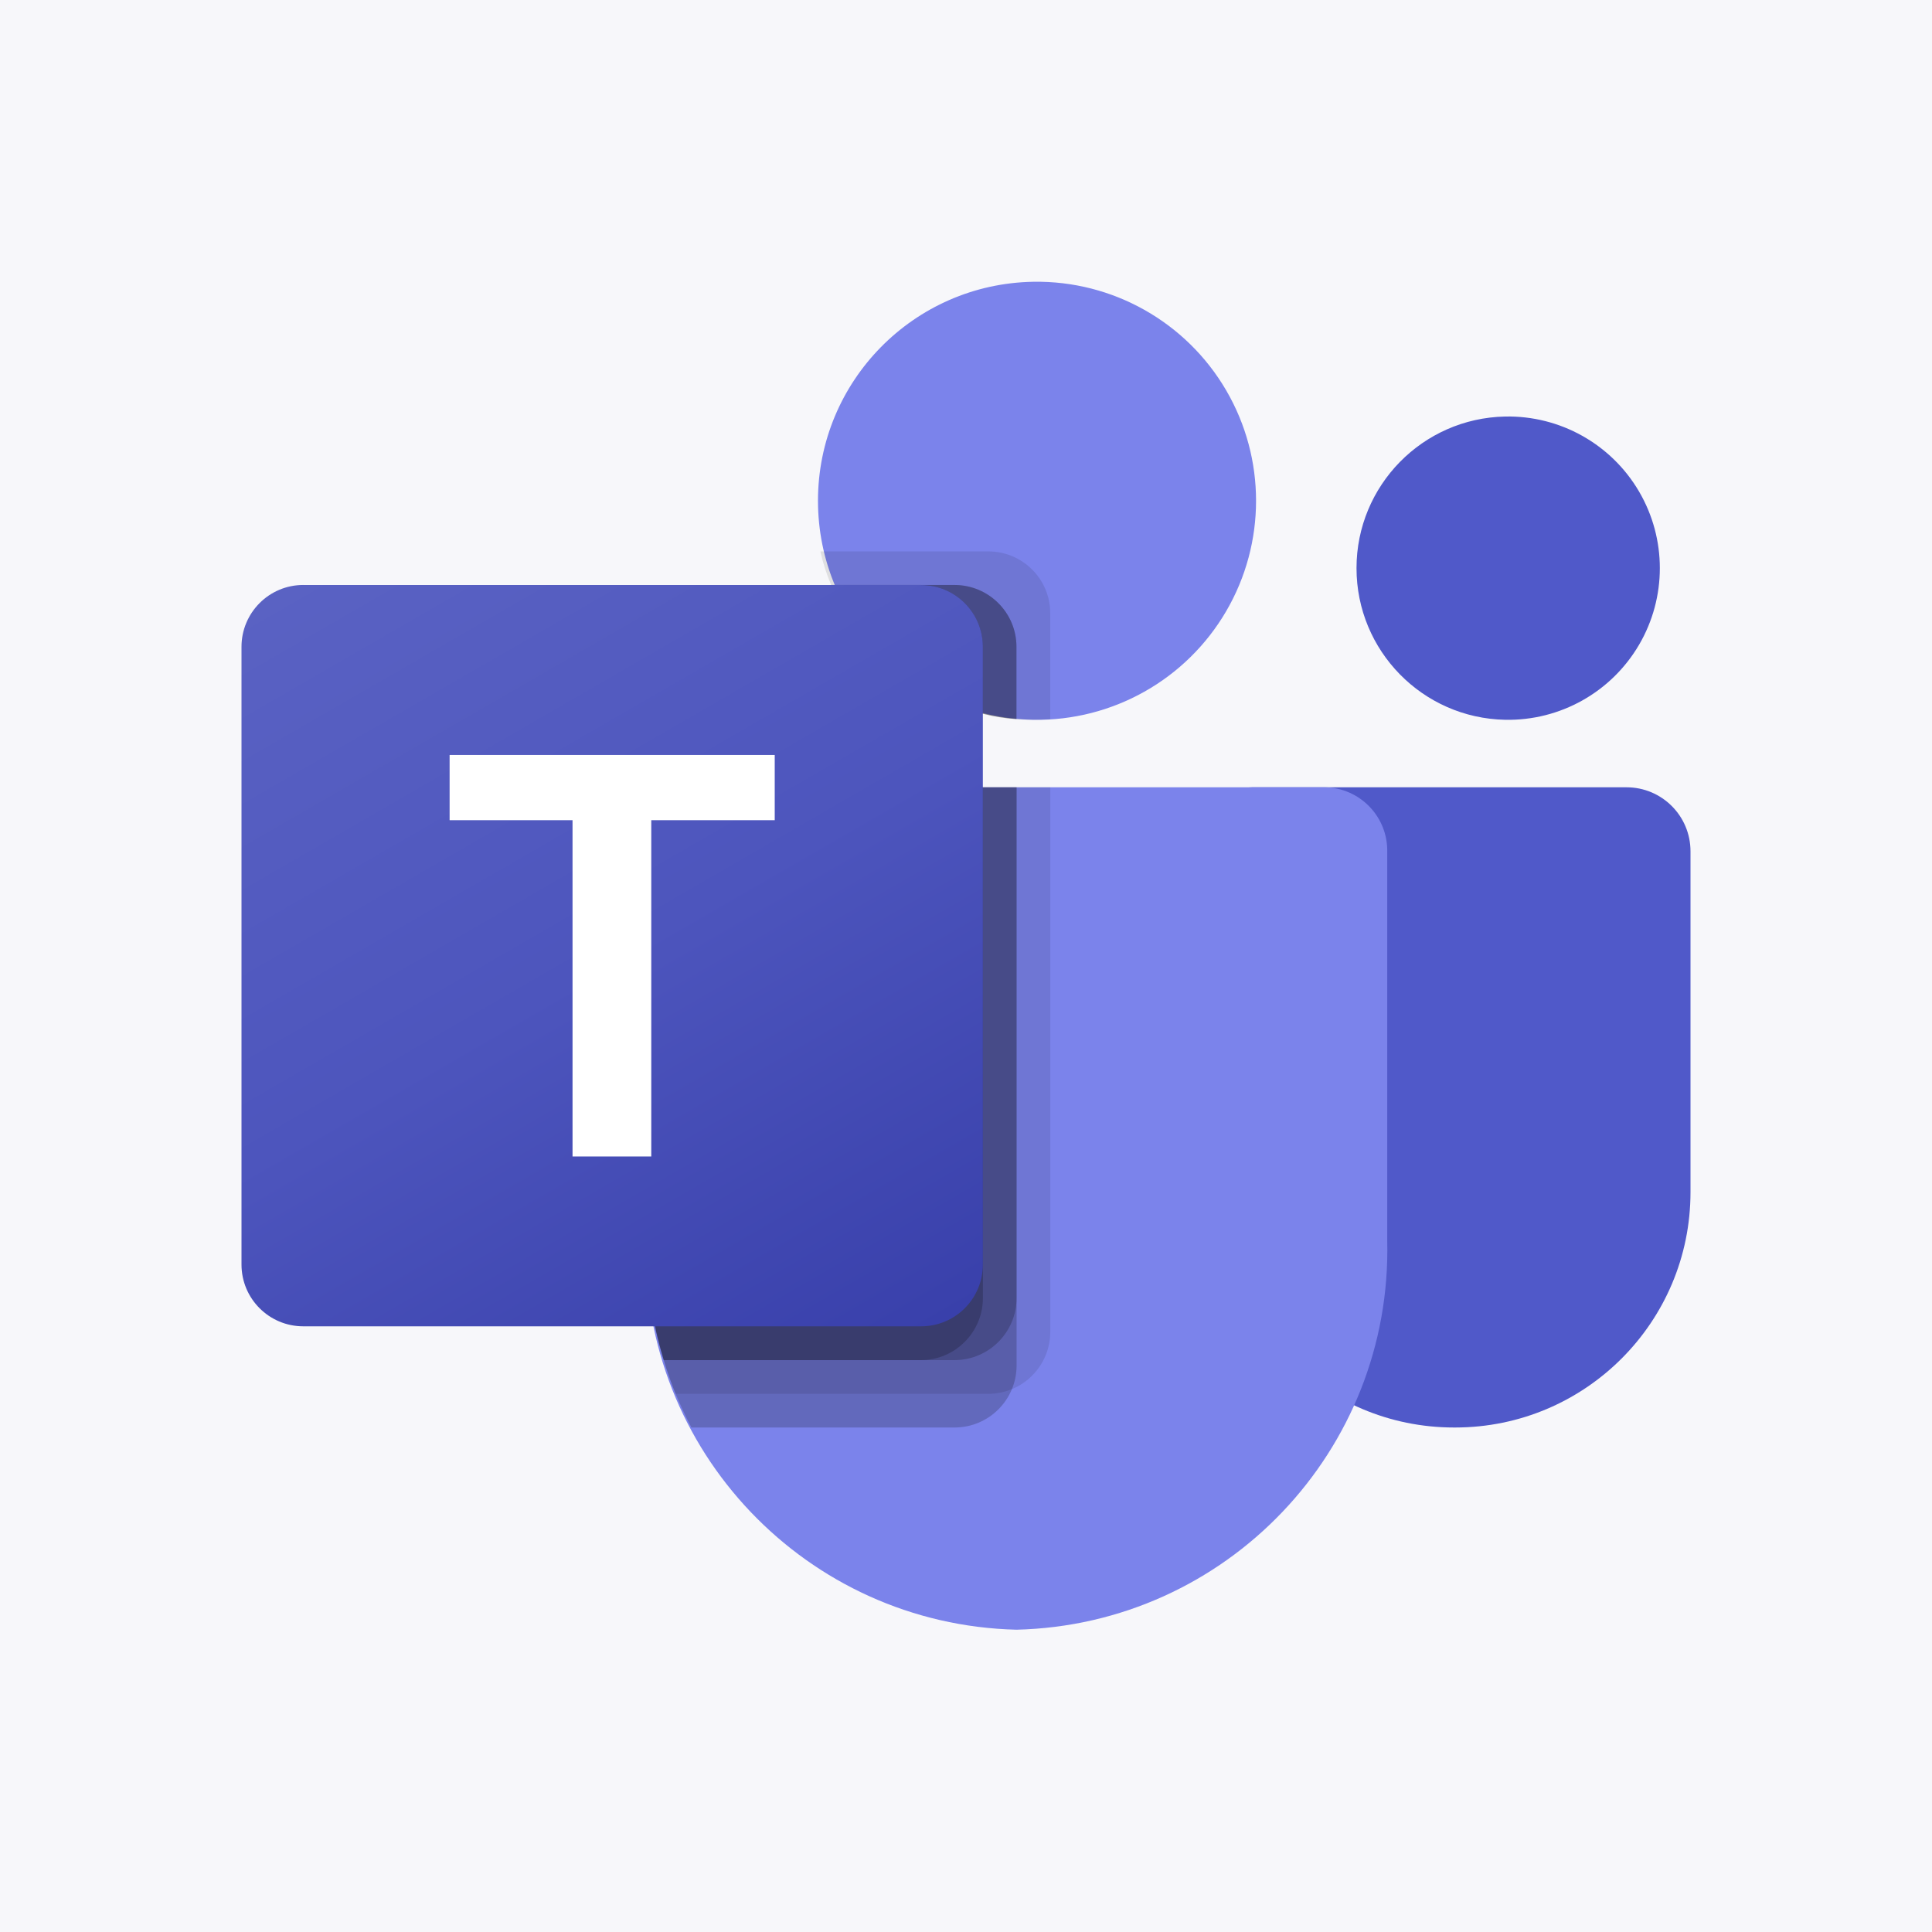
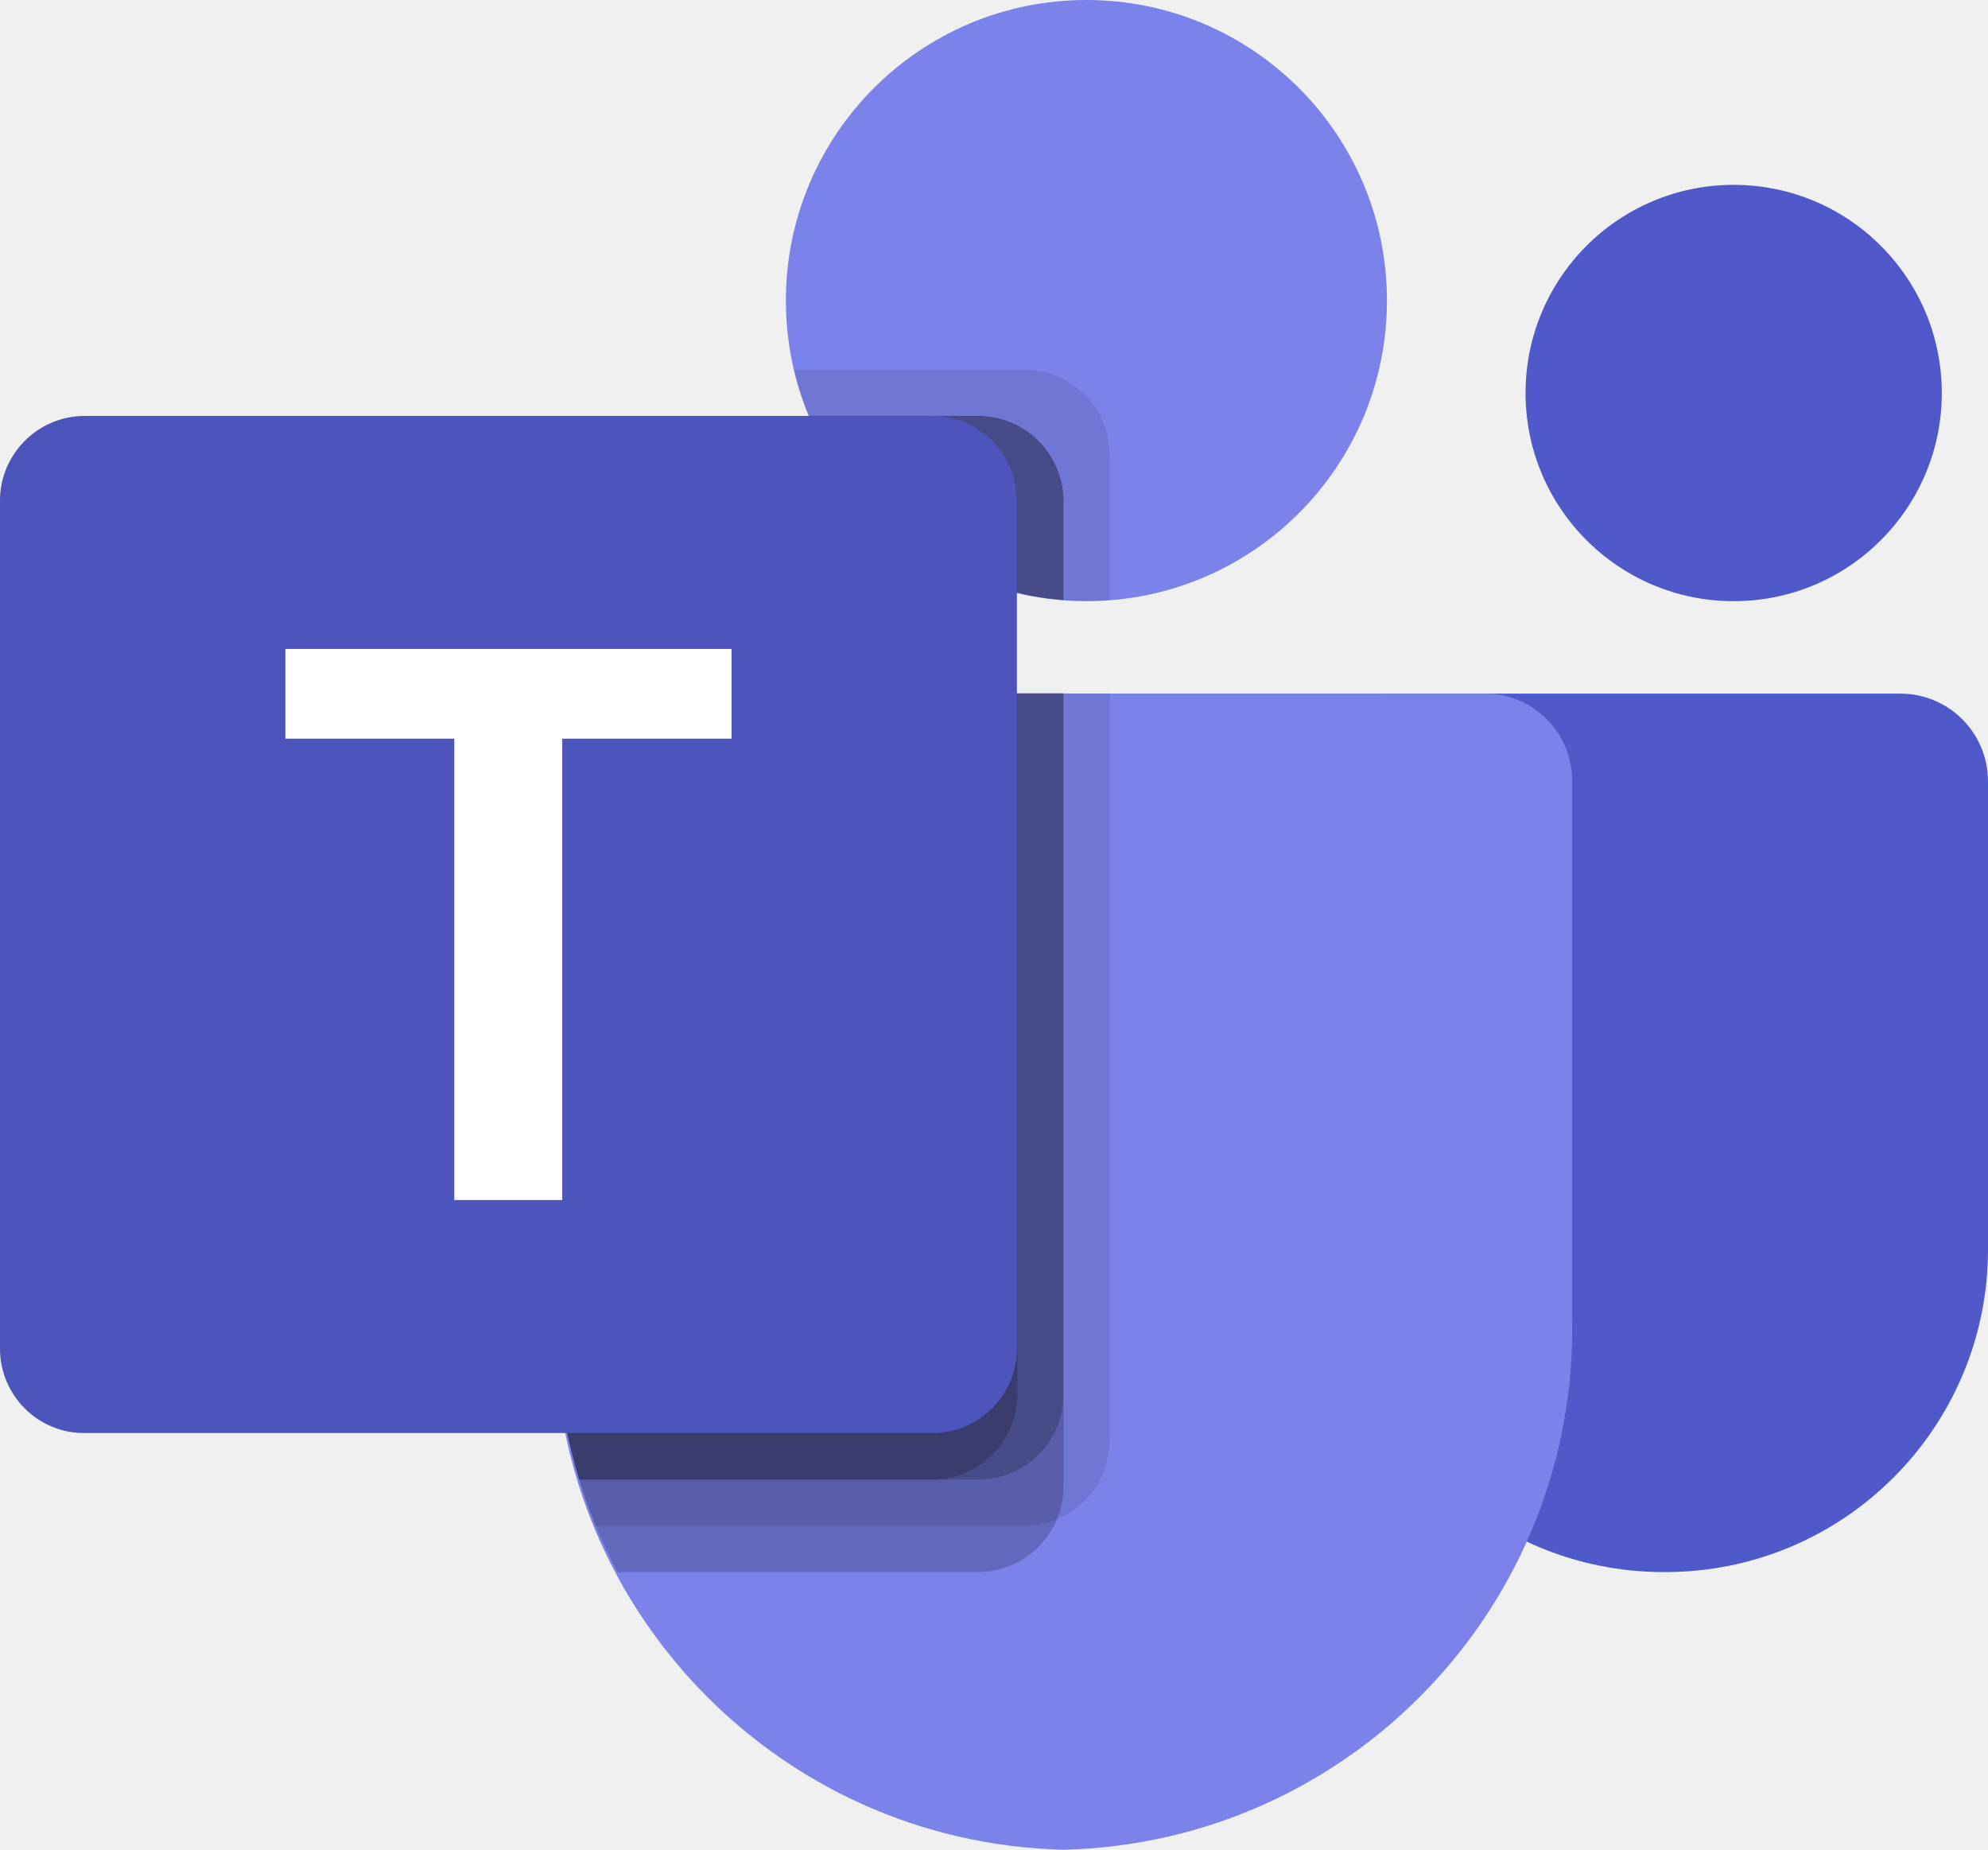
- <svg xmlns="http://www.w3.org/2000/svg" width="32" height="32" fill="none">
-   <path fill="#F7F7FA" d="M0 0h32v32H0z" />
-   <g clip-path="url(#a)">
-     <path fill="#5059C9" d="M20.74 13.04h6.2c.586 0 1.06.474 1.06 1.06v5.647a3.898 3.898 0 0 1-3.897 3.897h-.018a3.897 3.897 0 0 1-3.899-3.897v-6.153c0-.306.249-.554.555-.554Zm4.19-1.118a2.512 2.512 0 1 0 0-5.023 2.512 2.512 0 0 0 0 5.023Z" />
-     <path fill="#7B83EB" d="M17.116 11.922a3.628 3.628 0 1 0 0-7.255 3.628 3.628 0 0 0 0 7.255Zm4.837 1.118H11.72a1.05 1.05 0 0 0-1.023 1.073v6.44a6.295 6.295 0 0 0 6.14 6.44 6.295 6.295 0 0 0 6.14-6.44v-6.44a1.05 1.05 0 0 0-1.024-1.073Z" />
-     <path fill="#000" d="M17.396 13.04v9.025a1.028 1.028 0 0 1-1.021 1.021H11.19a6.801 6.801 0 0 1-.491-2.534v-6.44a1.048 1.048 0 0 1 1.02-1.072h5.677Z" opacity=".1" />
-     <path fill="#000" d="M16.838 13.04v9.583a1.028 1.028 0 0 1-1.021 1.021h-4.365a7.304 7.304 0 0 1-.262-.558 5.542 5.542 0 0 1-.196-.558 6.798 6.798 0 0 1-.296-1.976v-6.44a1.048 1.048 0 0 1 1.022-1.072h5.118Z" opacity=".2" />
-     <path fill="#000" d="M16.838 13.04v8.466a1.03 1.03 0 0 1-1.021 1.022h-4.823a6.798 6.798 0 0 1-.296-1.976v-6.44a1.048 1.048 0 0 1 1.022-1.072h5.118Z" opacity=".2" />
-     <path fill="#000" d="M16.28 13.04v8.466a1.03 1.03 0 0 1-1.022 1.022h-4.264a6.801 6.801 0 0 1-.296-1.976v-6.44a1.048 1.048 0 0 1 1.022-1.072h4.56Z" opacity=".2" />
-     <path fill="#000" d="M17.395 10.154v1.758c-.095.006-.184.011-.279.011-.095 0-.184-.005-.279-.01a3.063 3.063 0 0 1-.558-.09 3.628 3.628 0 0 1-2.511-2.132 3.104 3.104 0 0 1-.18-.558h2.786c.563.002 1.02.458 1.021 1.021Z" opacity=".1" />
-     <path fill="#000" d="M16.836 10.71v1.2a3.063 3.063 0 0 1-.558-.088 3.628 3.628 0 0 1-2.511-2.133h2.048c.563.003 1.02.459 1.021 1.022Z" opacity=".2" />
-     <path fill="#000" d="M16.836 10.71v1.2a3.063 3.063 0 0 1-.558-.088 3.628 3.628 0 0 1-2.511-2.133h2.048c.563.003 1.02.459 1.021 1.022Z" opacity=".2" />
-     <path fill="#000" d="M16.278 10.71v1.111a3.628 3.628 0 0 1-2.511-2.132h1.49c.563.003 1.02.459 1.021 1.022Z" opacity=".2" />
-     <path fill="url(#b)" d="M5.023 9.69h10.233c.565 0 1.023.458 1.023 1.023v10.232c0 .566-.458 1.023-1.023 1.023H5.023A1.023 1.023 0 0 1 4 20.945V10.713c0-.565.458-1.024 1.023-1.024Z" />
-     <path fill="#fff" d="M12.832 13.585h-2.045v5.57H9.483v-5.57H7.447v-1.08h5.385v1.08Z" />
-   </g>
-   <defs>
-     <linearGradient id="b" x1="6.133" x2="14.146" y1="8.89" y2="22.768" gradientUnits="userSpaceOnUse">
-       <stop stop-color="#5A62C3" />
-       <stop offset=".5" stop-color="#4D55BD" />
-       <stop offset="1" stop-color="#3940AB" />
-     </linearGradient>
-     <clipPath id="a">
-       <path fill="#fff" d="M4 4h24v24H4z" />
-     </clipPath>
-   </defs>
+ <svg xmlns="http://www.w3.org/2000/svg" xml:space="preserve" viewBox="0 17.9 512 476.3">
+   <style>.st0{fill:#5059c9}.st1{fill:#7b83eb}.st2,.st3{opacity:.1}.st3{opacity:.2}</style>
+   <circle cx="446.5" cy="119.1" r="53.6" class="st0" />
+   <path d="M357.1 196.5h132.3c12.5 0 22.6 10.1 22.6 22.6v120.5c0 45.9-37.2 83.1-83.1 83.1h-.4c-45.9 0-83.2-37.2-83.2-83.1V208.3c0-6.5 5.3-11.8 11.8-11.8" class="st0" />
+   <circle cx="279.8" cy="95.3" r="77.4" class="st1" />
+   <path d="M383 196.5H164.7c-12.3.3-22.1 10.6-21.8 22.9v137.4c-1.7 74.1 56.9 135.6 131 137.4 74.1-1.8 132.7-63.3 131-137.4V219.4c.2-12.4-9.5-22.6-21.9-22.9" class="st1" />
+   <path d="M285.8 196.5V389c-.1 8.8-5.4 16.8-13.6 20.1-2.6 1.1-5.4 1.7-8.2 1.7H153.4c-1.5-3.9-3-7.9-4.2-11.9-4.2-13.7-6.3-27.9-6.3-42.2V219.3c-.3-12.3 9.5-22.6 21.8-22.9h121.1z" class="st2" />
+   <path d="M273.9 196.5v204.4c0 2.8-.6 5.6-1.7 8.2-3.4 8.2-11.3 13.5-20.1 13.6H159c-2-3.9-3.9-7.9-5.6-11.9s-3-7.9-4.2-11.9c-4.2-13.7-6.3-27.9-6.3-42.2V219.3c-.3-12.3 9.5-22.6 21.8-22.9h109.2z" class="st3" />
+   <path d="M273.9 196.5v180.6c-.1 12-9.8 21.7-21.8 21.8H149.2c-4.2-13.7-6.3-27.9-6.3-42.2V219.3c-.3-12.3 9.5-22.6 21.8-22.9h109.2z" class="st3" />
+   <path d="M262 196.5v180.6c-.1 12-9.8 21.7-21.8 21.8h-91c-4.2-13.7-6.3-27.9-6.3-42.2V219.3c-.3-12.3 9.5-22.6 21.8-22.9H262z" class="st3" />
+   <path d="M285.8 134.9v37.5c-2 .1-3.9.2-6 .2-2 0-3.9-.1-6-.2-4-.3-8-.9-11.9-1.9-24.1-5.7-44-22.6-53.6-45.5-1.6-3.8-2.9-7.8-3.8-11.9H264c12 .1 21.7 9.8 21.8 21.8" class="st2" />
+   <path d="M273.9 146.8v25.6c-4-.3-8-.9-11.9-1.9-24.1-5.7-44-22.6-53.6-45.5h43.7c12 .1 21.7 9.8 21.8 21.8" class="st3" />
+   <path d="M273.9 146.8v25.6c-4-.3-8-.9-11.9-1.9-24.1-5.7-44-22.6-53.6-45.5h43.7c12 .1 21.7 9.8 21.8 21.8" class="st3" />
+   <path d="M262 146.8v23.7c-24.1-5.7-44-22.6-53.6-45.5h31.8c12 .1 21.7 9.8 21.8 21.8" class="st3" />
+   <path d="M21.8 125h218.3c12.1 0 21.8 9.8 21.8 21.8v218.3c0 12.1-9.8 21.8-21.8 21.8H21.8C9.8 387 0 377.2 0 365.2V146.8c0-12 9.8-21.8 21.8-21.8" style="fill:#4d55bd" />
+   <path d="M188.4 208.1h-43.6v118.8H117V208.1H73.5V185h114.9z" style="fill:#fff" />
</svg>
